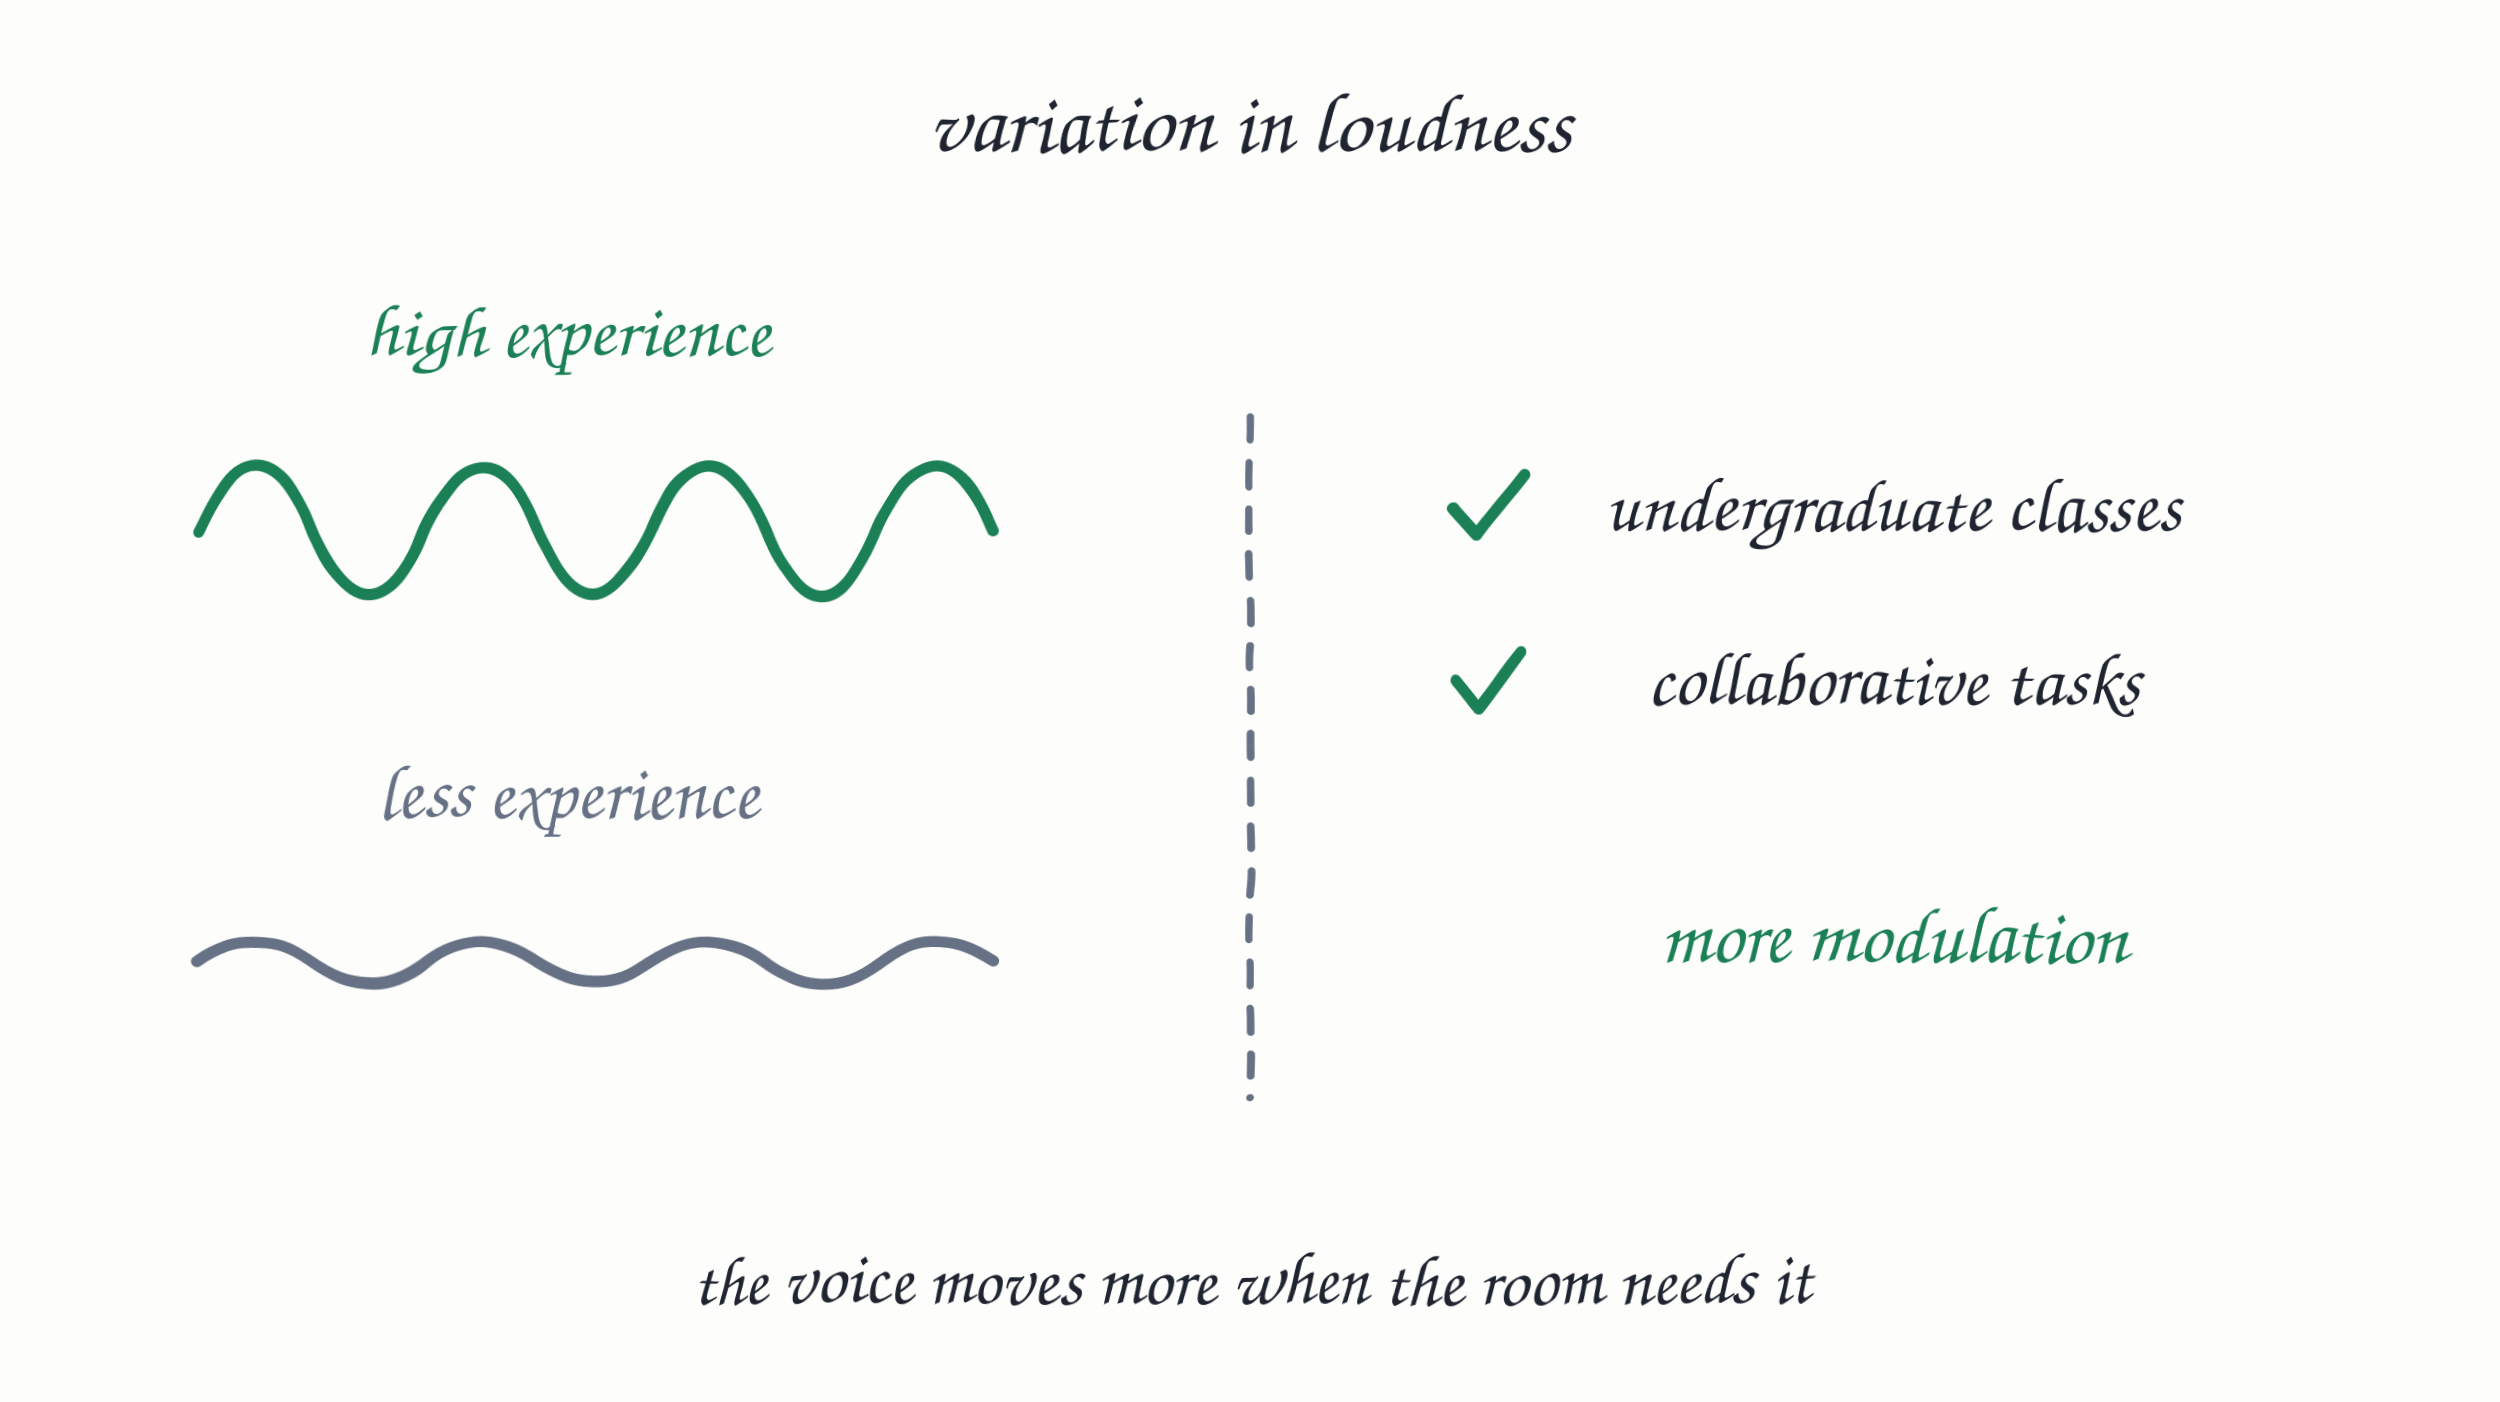
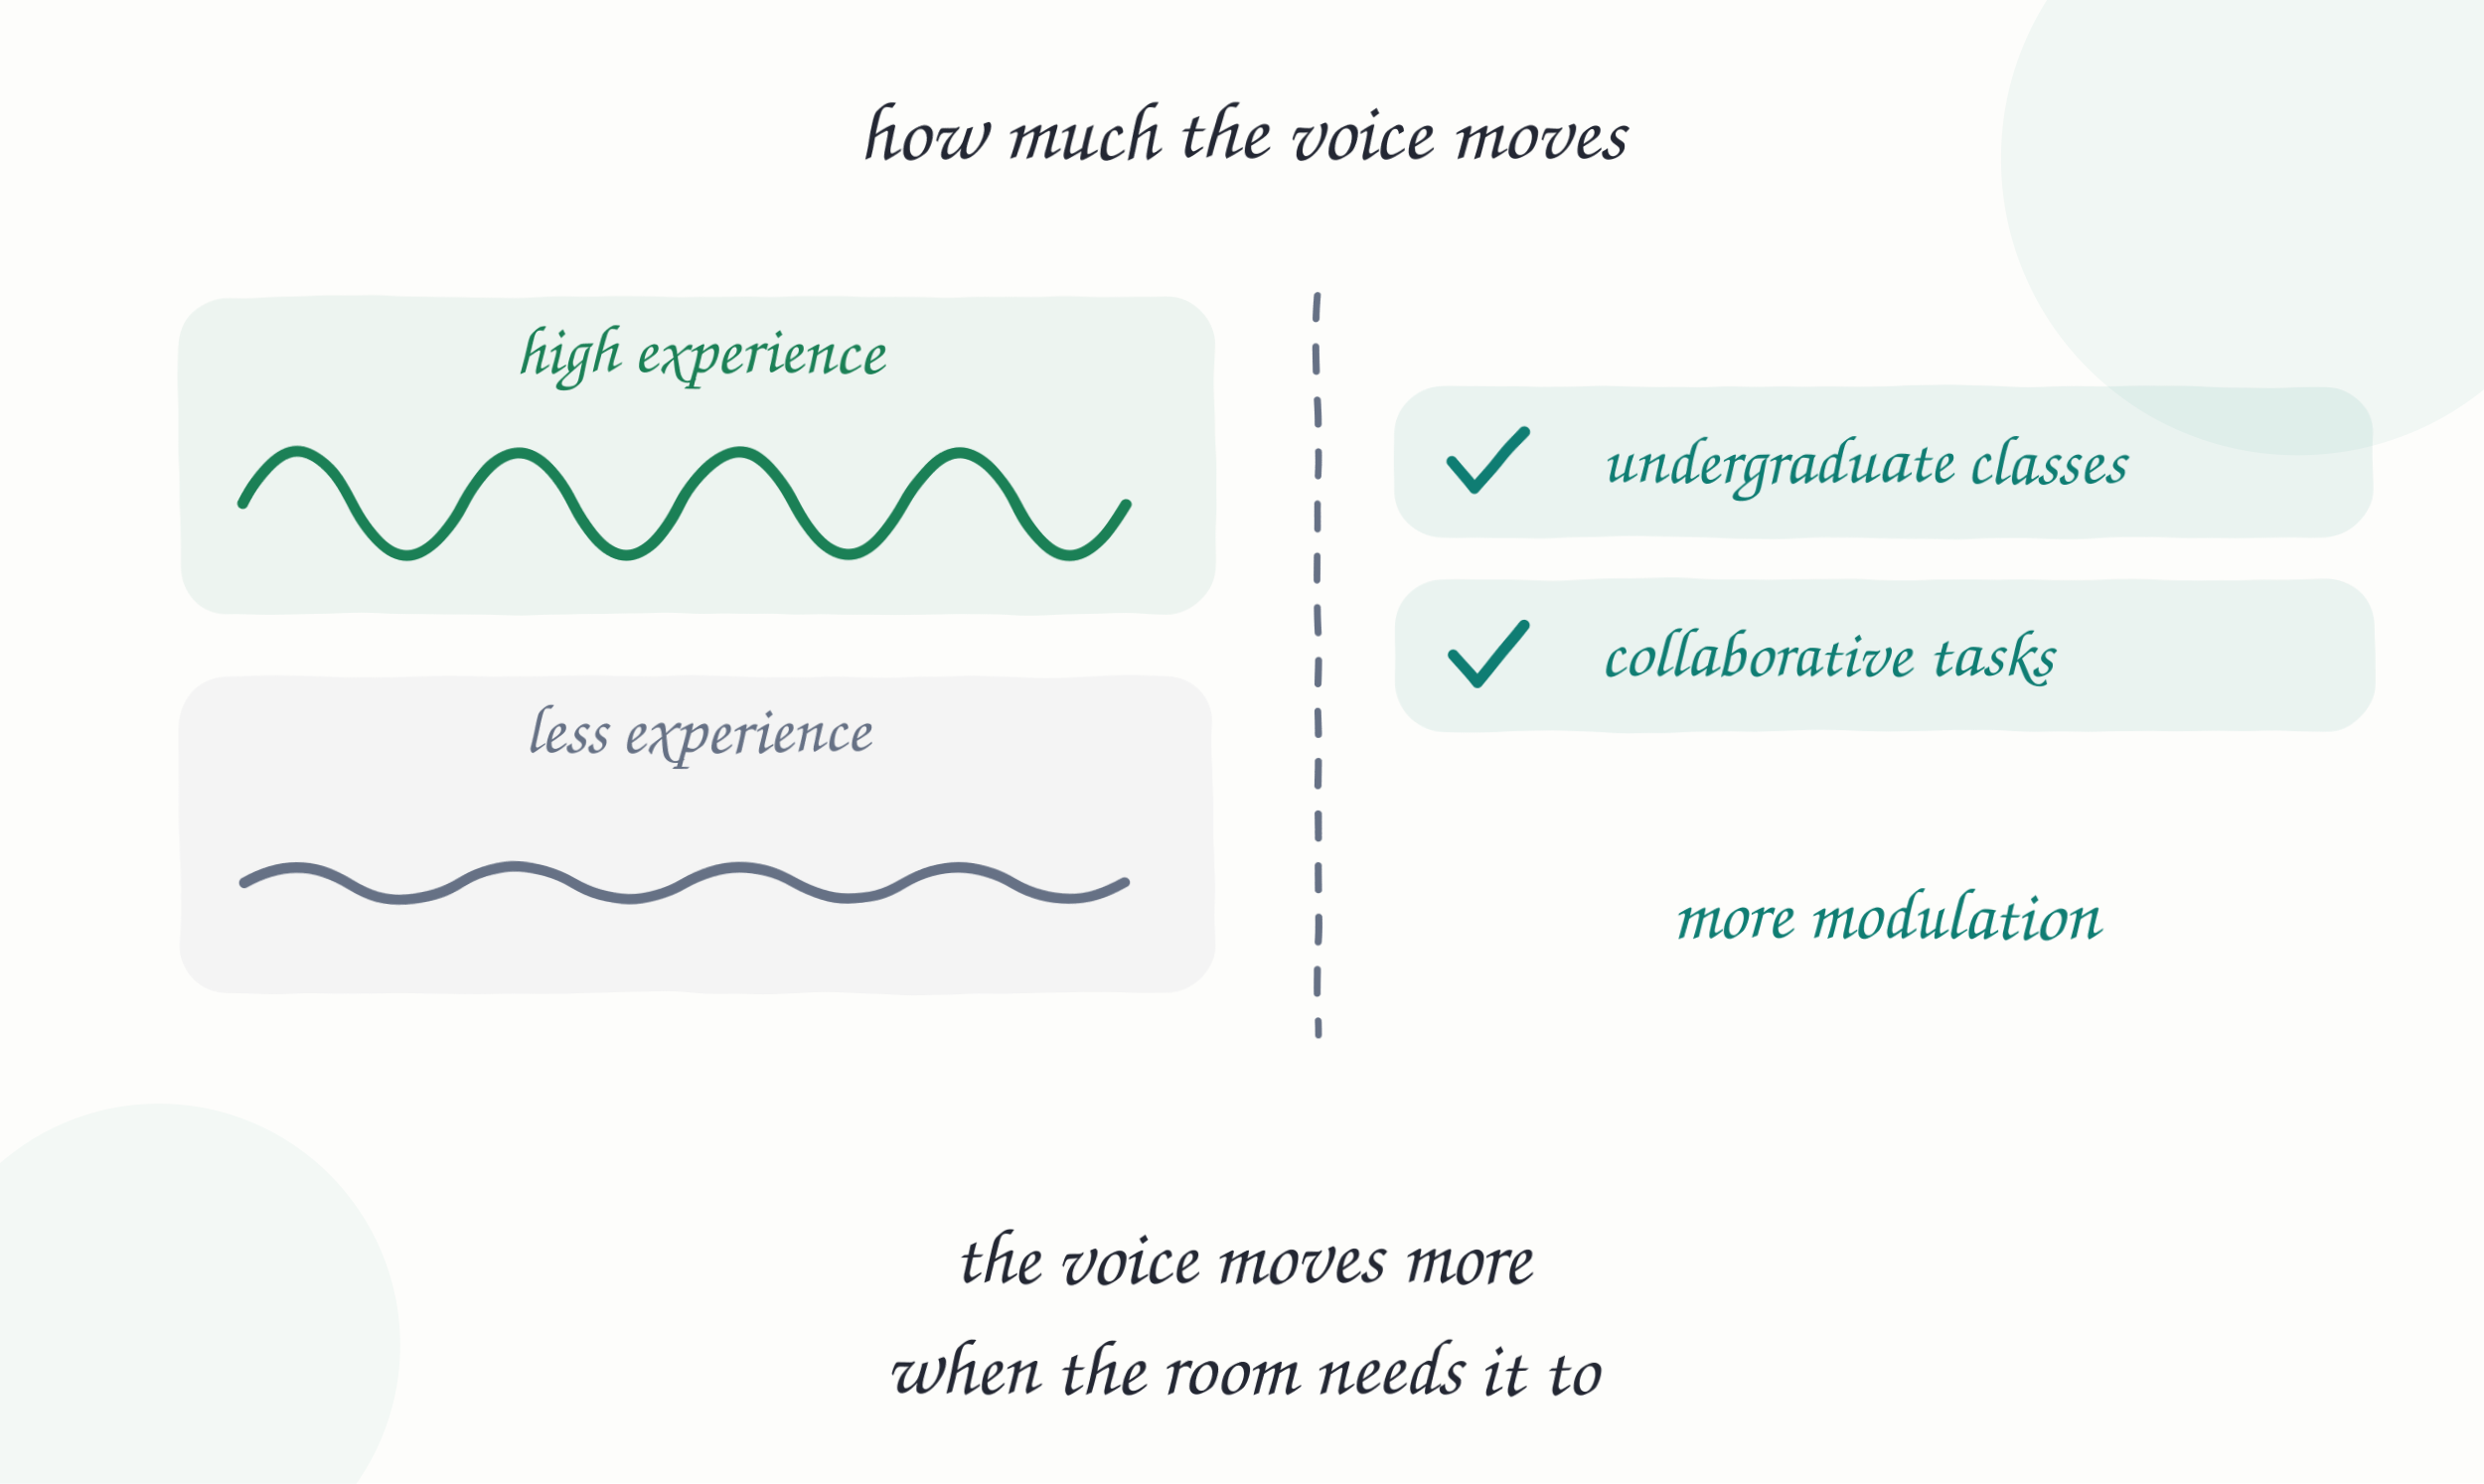
- <svg xmlns="http://www.w3.org/2000/svg" class="wb" viewBox="0 0 660 370" role="img" aria-label="What do acoustic patterns in teachers' speech reveal about team teaching?">
+ <svg xmlns="http://www.w3.org/2000/svg" class="wb" viewBox="0 0 720 430" role="img" aria-label="What do acoustic patterns in teachers' speech reveal about team teaching?">
  <defs>
-     <filter id="r6" x="-12%" y="-12%" width="124%" height="124%" filterUnits="objectBoundingBox">
-       <feTurbulence type="fractalNoise" baseFrequency="0.028" numOctaves="3" seed="6" result="n" />
-       <feDisplacementMap in="SourceGraphic" in2="n" scale="2.6" xChannelSelector="R" yChannelSelector="G" />
+     <filter id="r6" x="-10%" y="-10%" width="120%" height="120%">
+       <feTurbulence type="fractalNoise" baseFrequency="0.024" numOctaves="3" seed="6" result="n" />
+       <feDisplacementMap in="SourceGraphic" in2="n" scale="2.2" xChannelSelector="R" yChannelSelector="G" />
    </filter>
-     <marker id="ah6" viewBox="0 0 12 12" refX="9" refY="6" markerWidth="7" markerHeight="7" orient="auto-start-reverse">
-       <path d="M1 1 L10 6 L1 11" fill="none" stroke="#1f2430" stroke-width="1.8" stroke-linecap="round" stroke-linejoin="round" />
+     <filter id="soft6" x="-20%" y="-20%" width="140%" height="140%">
+       <feGaussianBlur stdDeviation="5" />
+     </filter>
+     <marker id="ah6_667185" viewBox="0 0 12 12" refX="9" refY="6" markerWidth="6.5" markerHeight="6.5" orient="auto-start-reverse">
+       <path d="M1.5 1.5 L10 6 L1.5 10.5" fill="none" stroke="#667185" stroke-width="2" stroke-linecap="round" stroke-linejoin="round" />
+     </marker>
+     <marker id="ah6_232733" viewBox="0 0 12 12" refX="9" refY="6" markerWidth="6.5" markerHeight="6.5" orient="auto-start-reverse">
+       <path d="M1.5 1.5 L10 6 L1.5 10.5" fill="none" stroke="#232733" stroke-width="2" stroke-linecap="round" stroke-linejoin="round" />
+     </marker>
+     <marker id="ah6_2563b8" viewBox="0 0 12 12" refX="9" refY="6" markerWidth="6.5" markerHeight="6.5" orient="auto-start-reverse">
+       <path d="M1.5 1.5 L10 6 L1.5 10.5" fill="none" stroke="#2563b8" stroke-width="2" stroke-linecap="round" stroke-linejoin="round" />
+     </marker>
+     <marker id="ah6_6b4fbb" viewBox="0 0 12 12" refX="9" refY="6" markerWidth="6.5" markerHeight="6.5" orient="auto-start-reverse">
+       <path d="M1.5 1.5 L10 6 L1.5 10.5" fill="none" stroke="#6b4fbb" stroke-width="2" stroke-linecap="round" stroke-linejoin="round" />
+     </marker>
+     <marker id="ah6_1b8056" viewBox="0 0 12 12" refX="9" refY="6" markerWidth="6.5" markerHeight="6.5" orient="auto-start-reverse">
+       <path d="M1.5 1.5 L10 6 L1.5 10.5" fill="none" stroke="#1b8056" stroke-width="2" stroke-linecap="round" stroke-linejoin="round" />
+     </marker>
+     <marker id="ah6_0f7d73" viewBox="0 0 12 12" refX="9" refY="6" markerWidth="6.5" markerHeight="6.5" orient="auto-start-reverse">
+       <path d="M1.5 1.5 L10 6 L1.5 10.5" fill="none" stroke="#0f7d73" stroke-width="2" stroke-linecap="round" stroke-linejoin="round" />
+     </marker>
+     <marker id="ah6_c23b52" viewBox="0 0 12 12" refX="9" refY="6" markerWidth="6.5" markerHeight="6.5" orient="auto-start-reverse">
+       <path d="M1.5 1.5 L10 6 L1.5 10.5" fill="none" stroke="#c23b52" stroke-width="2" stroke-linecap="round" stroke-linejoin="round" />
+     </marker>
+     <marker id="ah6_946915" viewBox="0 0 12 12" refX="9" refY="6" markerWidth="6.5" markerHeight="6.5" orient="auto-start-reverse">
+       <path d="M1.5 1.5 L10 6 L1.5 10.5" fill="none" stroke="#946915" stroke-width="2" stroke-linecap="round" stroke-linejoin="round" />
    </marker>
  </defs>
-   <rect width="660" height="370" fill="#fdfdfb" />
+   <rect width="720" height="430" fill="#fdfdfb" />
+   <circle cx="666" cy="46" r="86" fill="#0f7d73" fill-opacity="0.05" />
+   <circle cx="46" cy="390" r="70" fill="#0f7d73" fill-opacity="0.04" />
  <g filter="url(#r6)">
-     <text x="330" y="40" text-anchor="middle" font-family="'Caveat', 'Bradley Hand', cursive" font-size="23" font-weight="600" fill="#1f2430">variation in loudness</text>
-     <text x="150" y="94" text-anchor="middle" font-family="'Caveat', 'Bradley Hand', cursive" font-size="20" font-weight="600" fill="#1b8056">high experience</text>
-     <path d="M52 140 q15 -34 30 0 q15 34 30 0 q15 -34 30 0 q15 34 30 0 q15 -34 30 0 q15 34 30 0 q15 -34 30 0" fill="none" stroke="#1b8056" stroke-width="3.0" stroke-linecap="round" stroke-linejoin="round" />
-     <text x="150" y="216" text-anchor="middle" font-family="'Caveat', 'Bradley Hand', cursive" font-size="20" font-weight="600" fill="#667185">less experience</text>
-     <path d="M52 254 q15 -11 30 0 q15 11 30 0 q15 -11 30 0 q15 11 30 0 q15 -11 30 0 q15 11 30 0 q15 -11 30 0" fill="none" stroke="#667185" stroke-width="3.0" stroke-linecap="round" stroke-linejoin="round" />
-     <path d="M330 110 L330 290" fill="none" stroke="#667185" stroke-width="2.0" stroke-linecap="round" stroke-linejoin="round" stroke-dasharray="6 6" />
-     <text x="500" y="140" text-anchor="middle" font-family="'Caveat', 'Bradley Hand', cursive" font-size="20" font-weight="600" fill="#1f2430">undergraduate classes</text>
-     <text x="500" y="186" text-anchor="middle" font-family="'Caveat', 'Bradley Hand', cursive" font-size="20" font-weight="600" fill="#1f2430">collaborative tasks</text>
-     <path d="M384 134 l6 7 l12 -15" fill="none" stroke="#1b8056" stroke-width="3.0" stroke-linecap="round" stroke-linejoin="round" />
-     <path d="M384 180 l6 7 l12 -15" fill="none" stroke="#1b8056" stroke-width="3.0" stroke-linecap="round" stroke-linejoin="round" />
-     <text x="500" y="254" text-anchor="middle" font-family="'Caveat', 'Bradley Hand', cursive" font-size="21" font-weight="600" fill="#1b8056">more modulation</text>
-     <text x="330" y="344" text-anchor="middle" font-family="'Caveat', 'Bradley Hand', cursive" font-size="19" font-weight="600" fill="#1f2430">the voice moves more when the room needs it</text>
+     <text x="360" y="46" text-anchor="middle" font-family="'Caveat','Bradley Hand',cursive" font-size="24" font-weight="600" fill="#232733">how much the voice moves</text>
+     <rect x="52" y="86" width="300" height="92" rx="14" fill="#1b8056" fill-opacity="0.07" />
+     <text x="202" y="108" text-anchor="middle" font-family="'Caveat','Bradley Hand',cursive" font-size="20" font-weight="600" fill="#1b8056">high experience</text>
+     <path d="M70 146 q16 -30 32 0 q16 30 32 0 q16 -30 32 0 q16 30 32 0 q16 -30 32 0 q16 30 32 0 q16 -30 32 0 q16 30 32 0" fill="none" stroke="#1b8056" stroke-width="3.2" stroke-linecap="round" stroke-linejoin="round" />
+     <rect x="52" y="196" width="300" height="92" rx="14" fill="#667185" fill-opacity="0.06" />
+     <text x="202" y="218" text-anchor="middle" font-family="'Caveat','Bradley Hand',cursive" font-size="20" font-weight="600" fill="#667185">less experience</text>
+     <path d="M70 256 q16 -9 32 0 q16 9 32 0 q16 -9 32 0 q16 9 32 0 q16 -9 32 0 q16 9 32 0 q16 -9 32 0 q16 9 32 0" fill="none" stroke="#667185" stroke-width="3.0" stroke-linecap="round" stroke-linejoin="round" />
+     <path d="M382 86 L382 300" fill="none" stroke="#667185" stroke-width="2.0" stroke-linecap="round" stroke-linejoin="round" stroke-dasharray="7 8" />
+     <rect x="404" y="112" width="284" height="44" rx="14" fill="#0f7d73" fill-opacity="0.08" />
+     <path d="M421 134 l7 8 l14 -17" fill="none" stroke="#0f7d73" stroke-width="3.2" stroke-linecap="round" stroke-linejoin="round" />
+     <text x="464" y="140" text-anchor="start" font-family="'Caveat','Bradley Hand',cursive" font-size="20" font-weight="600" fill="#0f7d73">undergraduate classes</text>
+     <rect x="404" y="168" width="284" height="44" rx="14" fill="#0f7d73" fill-opacity="0.08" />
+     <path d="M421 190 l7 8 l14 -17" fill="none" stroke="#0f7d73" stroke-width="3.2" stroke-linecap="round" stroke-linejoin="round" />
+     <text x="464" y="196" text-anchor="start" font-family="'Caveat','Bradley Hand',cursive" font-size="20" font-weight="600" fill="#0f7d73">collaborative tasks</text>
+     <text x="546" y="272" text-anchor="middle" font-family="'Caveat','Bradley Hand',cursive" font-size="21" font-weight="600" fill="#0f7d73">more modulation</text>
+     <text x="360" y="372" text-anchor="middle" font-family="'Caveat','Bradley Hand',cursive" font-size="23" font-weight="600" fill="#232733">the voice moves more</text>
+     <text x="360" y="404" text-anchor="middle" font-family="'Caveat','Bradley Hand',cursive" font-size="23" font-weight="600" fill="#232733">when the room needs it to</text>
  </g>
</svg>
